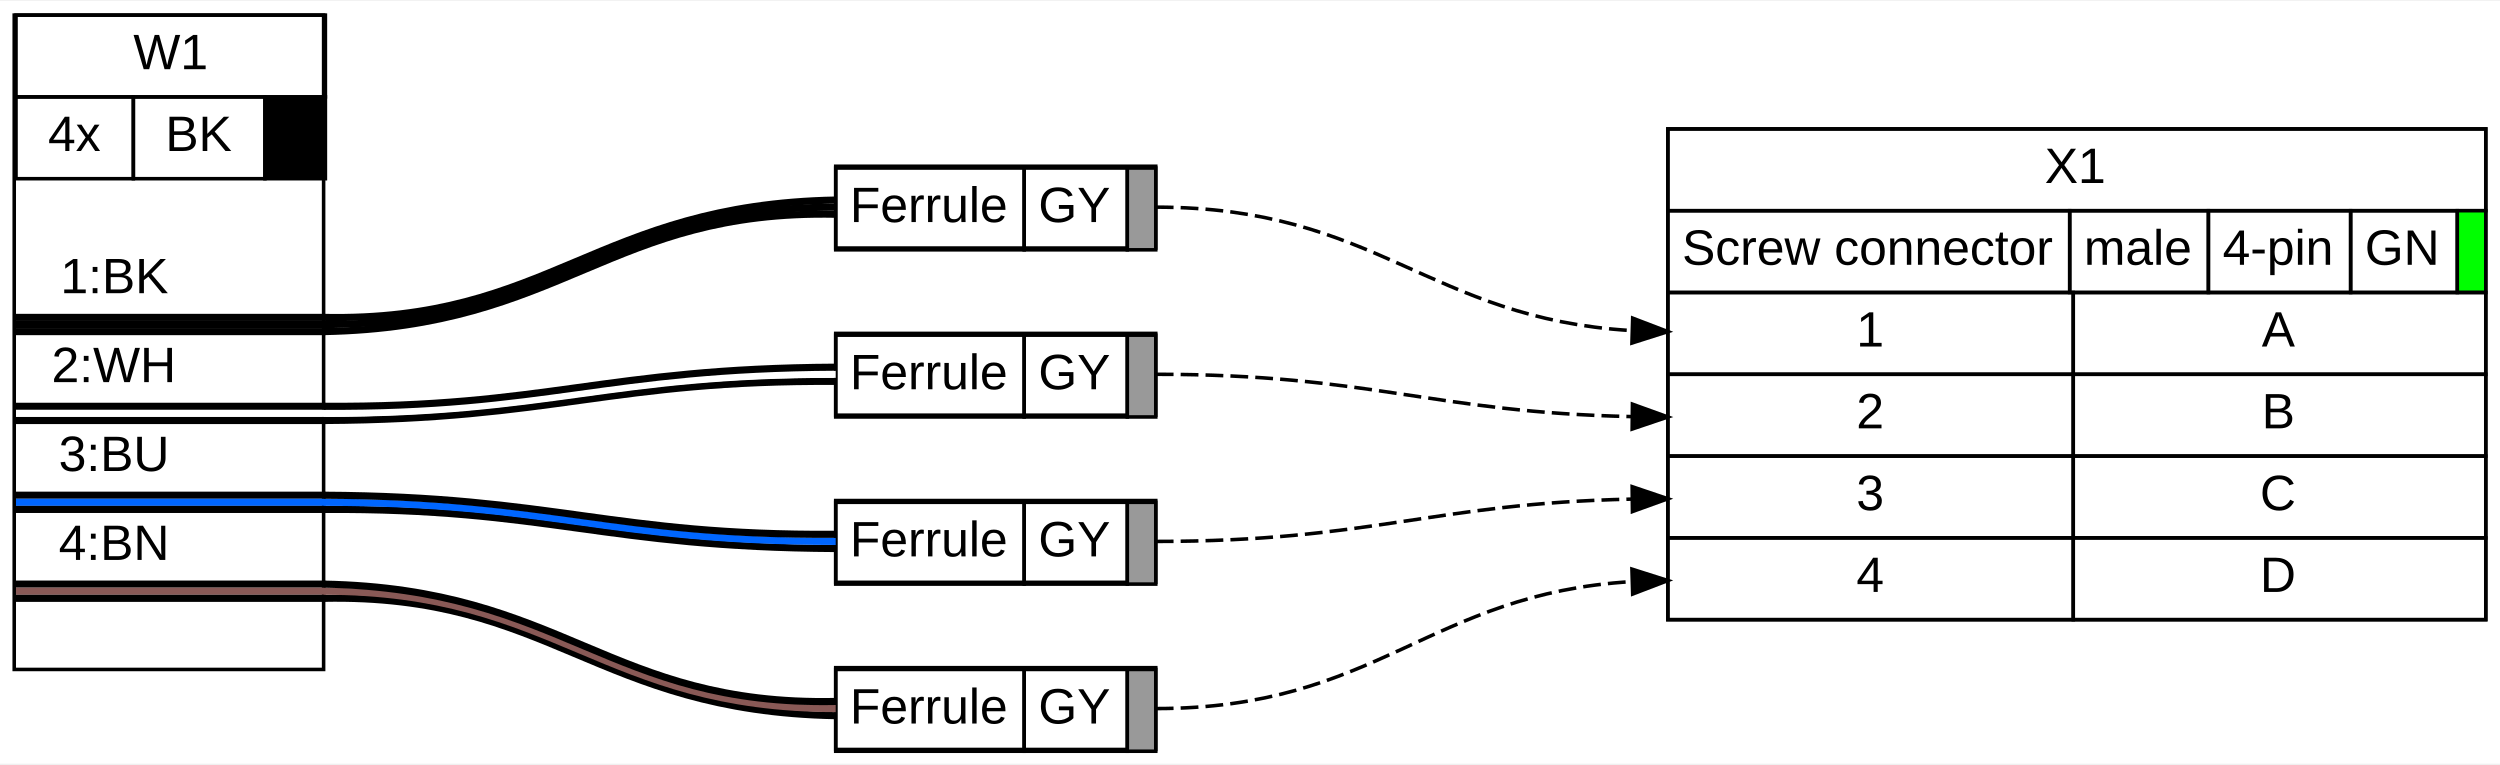
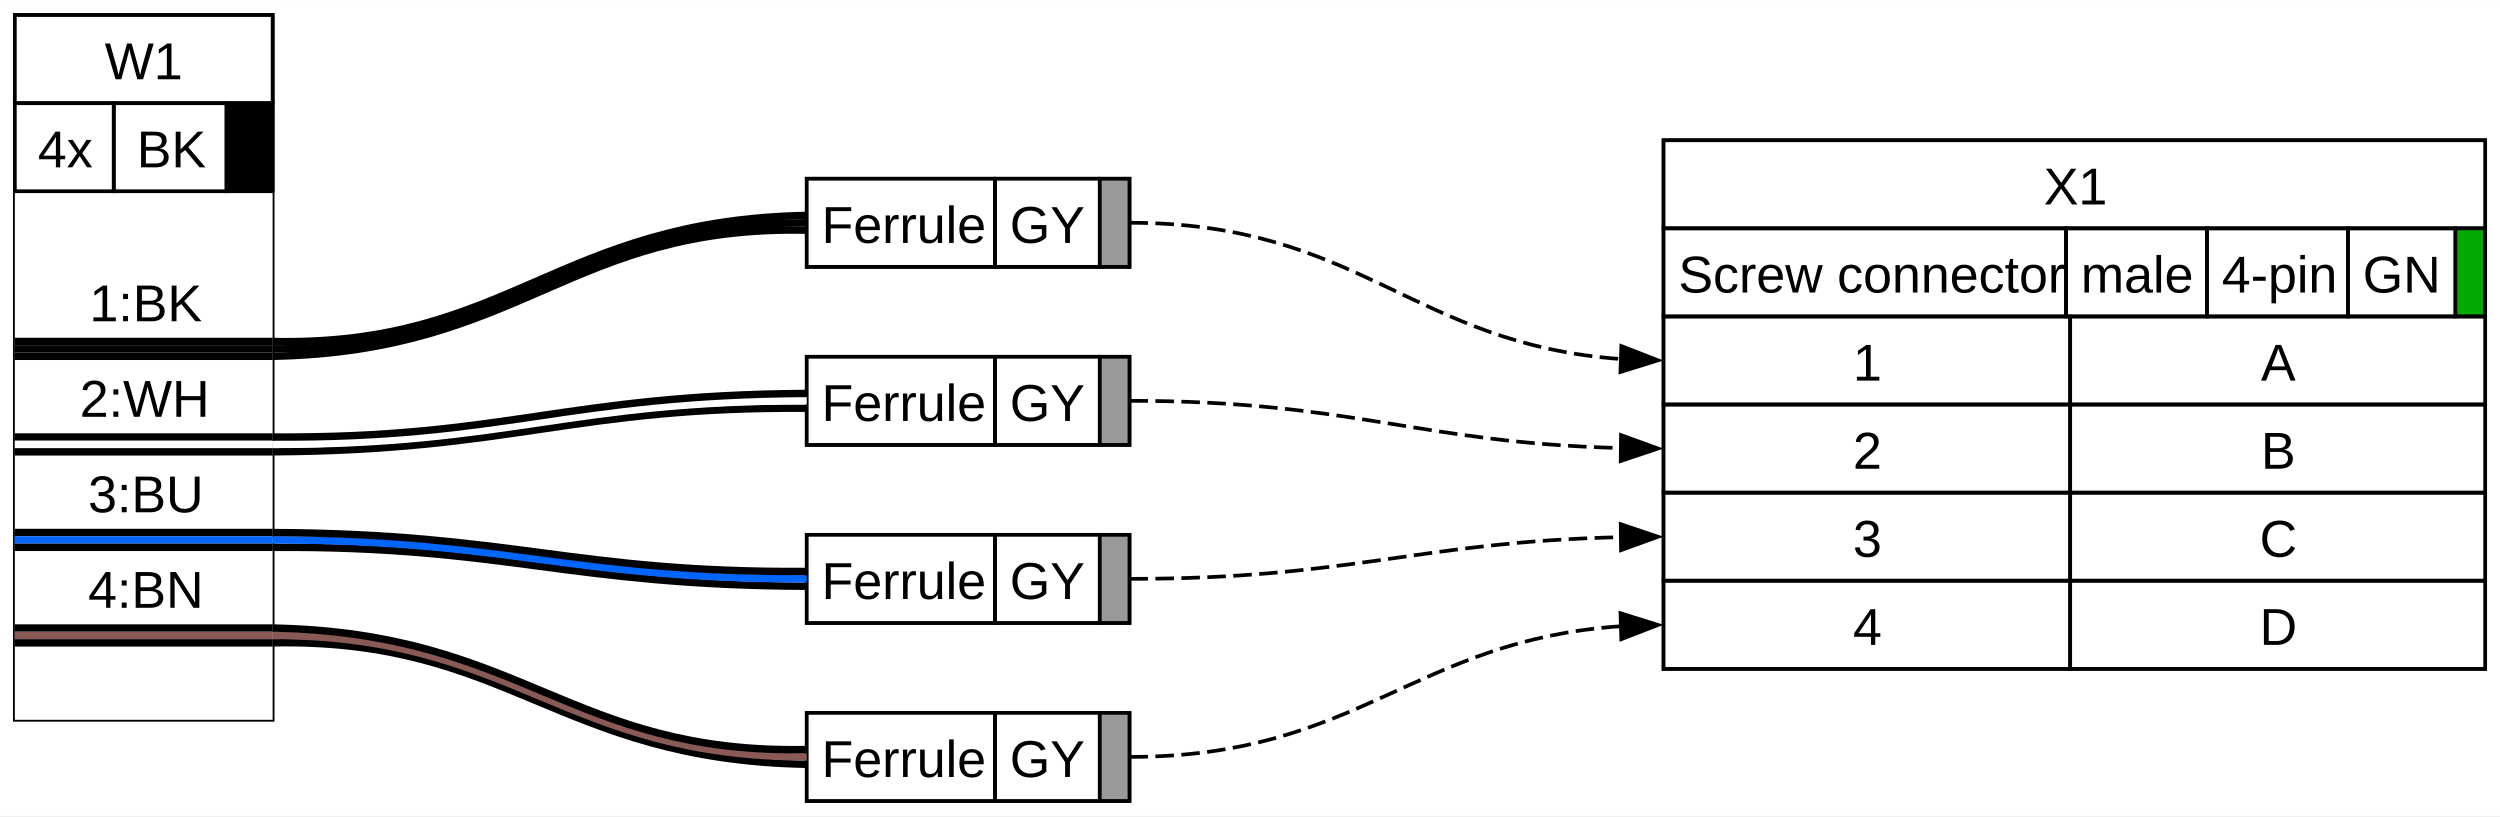
- <svg xmlns="http://www.w3.org/2000/svg" width="703pt" height="215pt" viewBox="0.00 0.00 703.00 214.50">
-   <g id="graph0" class="graph" transform="scale(1 1) rotate(0) translate(4 210.5)">
-     <polygon fill="#ffffff" stroke="transparent" points="-4,4 -4,-210.5 699,-210.5 699,4 -4,4" />
+ <svg xmlns="http://www.w3.org/2000/svg" width="674pt" height="220pt" viewBox="0.00 0.00 674.00 219.88">
+   <g id="graph0" class="graph" transform="scale(1 1) rotate(0) translate(4 215.88)">
+     <polygon fill="#ffffff" stroke="none" points="-4,4 -4,-215.88 670,-215.88 670,4 -4,4" />
    <g id="node1" class="node">
-       <polygon fill="#ffffff" stroke="black" points="321,-164 231,-164 231,-141 321,-141 321,-164" />
-       <polygon fill="none" stroke="black" points="231,-140.5 231,-163.5 284,-163.5 284,-140.5 231,-140.5" />
-       <text text-anchor="start" x="235" y="-148.3" font-family="arial" font-size="14.00">Ferrule</text>
-       <polygon fill="none" stroke="black" points="284,-140.5 284,-163.5 313,-163.5 313,-140.5 284,-140.5" />
-       <text text-anchor="start" x="288" y="-148.3" font-family="arial" font-size="14.00">GY</text>
-       <polygon fill="#999999" stroke="transparent" points="313,-140.5 313,-163.5 321,-163.5 321,-140.5 313,-140.5" />
-       <polygon fill="none" stroke="black" points="313,-140.5 313,-163.5 321,-163.5 321,-140.5 313,-140.5" />
+       <polygon fill="#ffffff" stroke="black" points="300.5,-167.75 213.5,-167.75 213.5,-144 300.5,-144 300.5,-167.75" />
+       <polygon fill="#ffffff" stroke="none" points="213.5,-144 213.5,-167.75 300.5,-167.75 300.5,-144 213.5,-144" />
+       <polygon fill="none" stroke="black" points="213.5,-144 213.5,-167.75 264.25,-167.75 264.25,-144 213.5,-144" />
+       <text text-anchor="start" x="217.5" y="-150.45" font-family="arial" font-size="14.00">Ferrule</text>
+       <polygon fill="none" stroke="black" points="264.25,-144 264.25,-167.75 292.5,-167.75 292.5,-144 264.25,-144" />
+       <text text-anchor="start" x="268.25" y="-150.45" font-family="arial" font-size="14.00">GY</text>
+       <polygon fill="#999999" stroke="none" points="292.5,-144 292.5,-167.75 300.5,-167.75 300.5,-144 292.5,-144" />
+       <polygon fill="none" stroke="black" points="292.5,-144 292.5,-167.75 300.5,-167.75 300.5,-144 292.5,-144" />
    </g>
    <g id="node5" class="node">
-       <polygon fill="#ffffff" stroke="black" points="695,-174.5 465,-174.5 465,-36.5 695,-36.5 695,-174.5" />
-       <polygon fill="none" stroke="black" points="465,-151.5 465,-174.5 695,-174.5 695,-151.5 465,-151.5" />
-       <text text-anchor="start" x="571" y="-159.3" font-family="arial" font-size="14.00">X1</text>
-       <polygon fill="none" stroke="black" points="465,-128.5 465,-151.5 578,-151.5 578,-128.5 465,-128.5" />
-       <text text-anchor="start" x="469" y="-136.3" font-family="arial" font-size="14.00">Screw connector</text>
-       <polygon fill="none" stroke="black" points="578,-128.5 578,-151.5 617,-151.5 617,-128.5 578,-128.5" />
-       <text text-anchor="start" x="582" y="-136.3" font-family="arial" font-size="14.00">male</text>
-       <polygon fill="none" stroke="black" points="617,-128.5 617,-151.5 657,-151.5 657,-128.5 617,-128.5" />
-       <text text-anchor="start" x="621" y="-136.3" font-family="arial" font-size="14.00">4-pin</text>
-       <polygon fill="none" stroke="black" points="657,-128.5 657,-151.5 687,-151.5 687,-128.5 657,-128.5" />
-       <text text-anchor="start" x="661" y="-136.3" font-family="arial" font-size="14.00">GN</text>
-       <polygon fill="#00ff00" stroke="transparent" points="687,-128.5 687,-151.5 695,-151.5 695,-128.5 687,-128.5" />
-       <polygon fill="none" stroke="black" points="687,-128.5 687,-151.5 695,-151.5 695,-128.5 687,-128.5" />
-       <polygon fill="none" stroke="black" points="465,-105.5 465,-128.5 579,-128.5 579,-105.5 465,-105.5" />
-       <text text-anchor="start" x="518" y="-113.3" font-family="arial" font-size="14.00">1</text>
-       <polygon fill="none" stroke="black" points="579,-105.5 579,-128.5 695,-128.5 695,-105.5 579,-105.5" />
-       <text text-anchor="start" x="632" y="-113.3" font-family="arial" font-size="14.00">A</text>
-       <polygon fill="none" stroke="black" points="465,-82.5 465,-105.5 579,-105.5 579,-82.5 465,-82.5" />
-       <text text-anchor="start" x="518" y="-90.3" font-family="arial" font-size="14.00">2</text>
-       <polygon fill="none" stroke="black" points="579,-82.5 579,-105.5 695,-105.5 695,-82.5 579,-82.5" />
-       <text text-anchor="start" x="632" y="-90.3" font-family="arial" font-size="14.00">B</text>
-       <polygon fill="none" stroke="black" points="465,-59.5 465,-82.5 579,-82.5 579,-59.5 465,-59.5" />
-       <text text-anchor="start" x="518" y="-67.3" font-family="arial" font-size="14.00">3</text>
-       <polygon fill="none" stroke="black" points="579,-59.5 579,-82.5 695,-82.5 695,-59.5 579,-59.5" />
-       <text text-anchor="start" x="631.5" y="-67.3" font-family="arial" font-size="14.00">C</text>
-       <polygon fill="none" stroke="black" points="465,-36.5 465,-59.5 579,-59.5 579,-36.5 465,-36.5" />
-       <text text-anchor="start" x="518" y="-44.3" font-family="arial" font-size="14.00">4</text>
-       <polygon fill="none" stroke="black" points="579,-36.5 579,-59.5 695,-59.5 695,-36.5 579,-36.5" />
-       <text text-anchor="start" x="631.5" y="-44.3" font-family="arial" font-size="14.00">D</text>
+       <polygon fill="#ffffff" stroke="black" points="666,-178.12 444.5,-178.12 444.5,-35.62 666,-35.62 666,-178.12" />
+       <polygon fill="#ffffff" stroke="none" points="444.5,-35.62 444.5,-178.12 666,-178.12 666,-35.62 444.5,-35.62" />
+       <polygon fill="none" stroke="black" points="444.5,-154.38 444.5,-178.12 666,-178.12 666,-154.38 444.5,-154.38" />
+       <text text-anchor="start" x="547" y="-160.82" font-family="arial" font-size="14.00">X1</text>
+       <polygon fill="none" stroke="black" points="444.5,-130.62 444.5,-154.38 553,-154.38 553,-130.62 444.5,-130.62" />
+       <text text-anchor="start" x="448.5" y="-137.07" font-family="arial" font-size="14.00">Screw connector</text>
+       <polygon fill="none" stroke="black" points="553,-130.62 553,-154.38 591,-154.38 591,-130.62 553,-130.62" />
+       <text text-anchor="start" x="557" y="-137.07" font-family="arial" font-size="14.00">male</text>
+       <polygon fill="none" stroke="black" points="591,-130.62 591,-154.38 629,-154.38 629,-130.62 591,-130.62" />
+       <text text-anchor="start" x="595" y="-137.07" font-family="arial" font-size="14.00">4-pin</text>
+       <polygon fill="none" stroke="black" points="629,-130.62 629,-154.38 658,-154.38 658,-130.62 629,-130.62" />
+       <text text-anchor="start" x="633" y="-137.07" font-family="arial" font-size="14.00">GN</text>
+       <polygon fill="#00aa00" stroke="none" points="658,-130.62 658,-154.38 666,-154.38 666,-130.62 658,-130.62" />
+       <polygon fill="none" stroke="black" points="658,-130.62 658,-154.38 666,-154.38 666,-130.62 658,-130.62" />
+       <polygon fill="none" stroke="black" points="444.5,-106.88 444.5,-130.62 554.12,-130.62 554.12,-106.88 444.5,-106.88" />
+       <text text-anchor="start" x="495.56" y="-113.33" font-family="arial" font-size="14.00">1</text>
+       <polygon fill="none" stroke="black" points="554.12,-106.88 554.12,-130.62 666,-130.62 666,-106.88 554.12,-106.88" />
+       <text text-anchor="start" x="605.56" y="-113.33" font-family="arial" font-size="14.00">A</text>
+       <polygon fill="none" stroke="black" points="444.5,-83.12 444.5,-106.88 554.12,-106.88 554.12,-83.12 444.5,-83.12" />
+       <text text-anchor="start" x="495.56" y="-89.58" font-family="arial" font-size="14.00">2</text>
+       <polygon fill="none" stroke="black" points="554.12,-83.12 554.12,-106.88 666,-106.88 666,-83.12 554.12,-83.12" />
+       <text text-anchor="start" x="605.56" y="-89.58" font-family="arial" font-size="14.00">B</text>
+       <polygon fill="none" stroke="black" points="444.5,-59.38 444.5,-83.12 554.12,-83.12 554.12,-59.38 444.5,-59.38" />
+       <text text-anchor="start" x="495.56" y="-65.83" font-family="arial" font-size="14.00">3</text>
+       <polygon fill="none" stroke="black" points="554.12,-59.38 554.12,-83.12 666,-83.12 666,-59.38 554.12,-59.38" />
+       <text text-anchor="start" x="605.19" y="-65.83" font-family="arial" font-size="14.00">C</text>
+       <polygon fill="none" stroke="black" points="444.5,-35.62 444.5,-59.38 554.12,-59.38 554.12,-35.62 444.5,-35.62" />
+       <text text-anchor="start" x="495.56" y="-42.08" font-family="arial" font-size="14.00">4</text>
+       <polygon fill="none" stroke="black" points="554.12,-35.62 554.12,-59.38 666,-59.38 666,-35.62 554.12,-35.62" />
+       <text text-anchor="start" x="605.19" y="-42.08" font-family="arial" font-size="14.00">D</text>
    </g>
    <g id="edge5" class="edge">
-       <path fill="none" stroke="#000000" stroke-dasharray="5,2" d="M321,-152.5C383.26,-152.5 397.63,-121.22 454.66,-117.8" />
-       <polygon fill="#000000" stroke="#000000" points="455.11,-121.29 465,-117.5 454.9,-114.29 455.11,-121.29" />
+       <path fill="none" stroke="#000000" stroke-dasharray="5,2" d="M300.5,-155.88C362.59,-155.88 376.78,-123.11 433.07,-119.14" />
+       <polygon fill="#000000" stroke="#000000" points="433.11,-122.64 442.99,-118.8 432.87,-115.65 433.11,-122.64" />
    </g>
    <g id="node2" class="node">
-       <polygon fill="#ffffff" stroke="black" points="321,-117 231,-117 231,-94 321,-94 321,-117" />
-       <polygon fill="none" stroke="black" points="231,-93.5 231,-116.5 284,-116.5 284,-93.5 231,-93.5" />
-       <text text-anchor="start" x="235" y="-101.3" font-family="arial" font-size="14.00">Ferrule</text>
-       <polygon fill="none" stroke="black" points="284,-93.5 284,-116.5 313,-116.5 313,-93.5 284,-93.5" />
-       <text text-anchor="start" x="288" y="-101.3" font-family="arial" font-size="14.00">GY</text>
-       <polygon fill="#999999" stroke="transparent" points="313,-93.5 313,-116.5 321,-116.5 321,-93.5 313,-93.5" />
-       <polygon fill="none" stroke="black" points="313,-93.5 313,-116.5 321,-116.5 321,-93.5 313,-93.5" />
+       <polygon fill="#ffffff" stroke="black" points="300.5,-119.75 213.5,-119.75 213.5,-96 300.5,-96 300.5,-119.75" />
+       <polygon fill="#ffffff" stroke="none" points="213.5,-96 213.5,-119.75 300.5,-119.75 300.5,-96 213.5,-96" />
+       <polygon fill="none" stroke="black" points="213.5,-96 213.5,-119.75 264.25,-119.75 264.25,-96 213.5,-96" />
+       <text text-anchor="start" x="217.5" y="-102.45" font-family="arial" font-size="14.00">Ferrule</text>
+       <polygon fill="none" stroke="black" points="264.25,-96 264.25,-119.75 292.5,-119.75 292.5,-96 264.25,-96" />
+       <text text-anchor="start" x="268.25" y="-102.45" font-family="arial" font-size="14.00">GY</text>
+       <polygon fill="#999999" stroke="none" points="292.5,-96 292.5,-119.75 300.5,-119.75 300.5,-96 292.5,-96" />
+       <polygon fill="none" stroke="black" points="292.5,-96 292.5,-119.75 300.5,-119.75 300.5,-96 292.5,-96" />
    </g>
    <g id="edge6" class="edge">
-       <path fill="none" stroke="#000000" stroke-dasharray="5,2" d="M321,-105.5C381.71,-105.5 398.93,-94.78 454.88,-93.6" />
-       <polygon fill="#000000" stroke="#000000" points="455.04,-97.1 465,-93.5 454.96,-90.1 455.04,-97.1" />
+       <path fill="none" stroke="#000000" stroke-dasharray="5,2" d="M300.5,-107.88C360.74,-107.88 378.12,-96.56 433,-95.14" />
+       <polygon fill="#000000" stroke="#000000" points="433.03,-98.64 442.99,-95.02 432.94,-91.65 433.03,-98.64" />
    </g>
    <g id="node3" class="node">
-       <polygon fill="#ffffff" stroke="black" points="321,-70 231,-70 231,-47 321,-47 321,-70" />
-       <polygon fill="none" stroke="black" points="231,-46.5 231,-69.5 284,-69.5 284,-46.5 231,-46.5" />
-       <text text-anchor="start" x="235" y="-54.3" font-family="arial" font-size="14.00">Ferrule</text>
-       <polygon fill="none" stroke="black" points="284,-46.5 284,-69.5 313,-69.5 313,-46.5 284,-46.5" />
-       <text text-anchor="start" x="288" y="-54.3" font-family="arial" font-size="14.00">GY</text>
-       <polygon fill="#999999" stroke="transparent" points="313,-46.5 313,-69.5 321,-69.5 321,-46.5 313,-46.5" />
-       <polygon fill="none" stroke="black" points="313,-46.5 313,-69.5 321,-69.5 321,-46.5 313,-46.5" />
+       <polygon fill="#ffffff" stroke="black" points="300.5,-71.75 213.5,-71.75 213.5,-48 300.5,-48 300.5,-71.75" />
+       <polygon fill="#ffffff" stroke="none" points="213.5,-48 213.5,-71.75 300.5,-71.75 300.5,-48 213.5,-48" />
+       <polygon fill="none" stroke="black" points="213.5,-48 213.5,-71.75 264.25,-71.75 264.25,-48 213.5,-48" />
+       <text text-anchor="start" x="217.5" y="-54.45" font-family="arial" font-size="14.00">Ferrule</text>
+       <polygon fill="none" stroke="black" points="264.25,-48 264.25,-71.75 292.5,-71.75 292.5,-48 264.25,-48" />
+       <text text-anchor="start" x="268.25" y="-54.45" font-family="arial" font-size="14.00">GY</text>
+       <polygon fill="#999999" stroke="none" points="292.5,-48 292.5,-71.75 300.5,-71.75 300.5,-48 292.5,-48" />
+       <polygon fill="none" stroke="black" points="292.5,-48 292.5,-71.75 300.5,-71.75 300.5,-48 292.5,-48" />
    </g>
    <g id="edge7" class="edge">
-       <path fill="none" stroke="#000000" stroke-dasharray="5,2" d="M321,-58.5C381.71,-58.5 398.93,-69.22 454.88,-70.4" />
-       <polygon fill="#000000" stroke="#000000" points="454.96,-73.9 465,-70.5 455.04,-66.9 454.96,-73.9" />
+       <path fill="none" stroke="#000000" stroke-dasharray="5,2" d="M300.5,-59.88C360.69,-59.88 378.16,-69.87 433.01,-71.12" />
+       <polygon fill="#000000" stroke="#000000" points="432.95,-74.62 442.99,-71.23 433.03,-67.62 432.95,-74.62" />
    </g>
    <g id="node4" class="node">
-       <polygon fill="#ffffff" stroke="black" points="321,-23 231,-23 231,0 321,0 321,-23" />
-       <polygon fill="none" stroke="black" points="231,0.5 231,-22.5 284,-22.5 284,0.5 231,0.5" />
-       <text text-anchor="start" x="235" y="-7.3" font-family="arial" font-size="14.00">Ferrule</text>
-       <polygon fill="none" stroke="black" points="284,0.5 284,-22.5 313,-22.5 313,0.5 284,0.5" />
-       <text text-anchor="start" x="288" y="-7.3" font-family="arial" font-size="14.00">GY</text>
-       <polygon fill="#999999" stroke="transparent" points="313,0.5 313,-22.5 321,-22.5 321,0.5 313,0.5" />
-       <polygon fill="none" stroke="black" points="313,0.5 313,-22.5 321,-22.5 321,0.5 313,0.5" />
+       <polygon fill="#ffffff" stroke="black" points="300.5,-23.75 213.5,-23.75 213.5,0 300.5,0 300.5,-23.75" />
+       <polygon fill="#ffffff" stroke="none" points="213.5,0 213.5,-23.75 300.5,-23.75 300.5,0 213.5,0" />
+       <polygon fill="none" stroke="black" points="213.5,0 213.5,-23.75 264.25,-23.75 264.25,0 213.5,0" />
+       <text text-anchor="start" x="217.5" y="-6.45" font-family="arial" font-size="14.00">Ferrule</text>
+       <polygon fill="none" stroke="black" points="264.25,0 264.25,-23.75 292.5,-23.75 292.5,0 264.25,0" />
+       <text text-anchor="start" x="268.25" y="-6.45" font-family="arial" font-size="14.00">GY</text>
+       <polygon fill="#999999" stroke="none" points="292.5,0 292.5,-23.75 300.5,-23.75 300.5,0 292.5,0" />
+       <polygon fill="none" stroke="black" points="292.5,0 292.5,-23.75 300.5,-23.75 300.5,0 292.5,0" />
    </g>
    <g id="edge8" class="edge">
-       <path fill="none" stroke="#000000" stroke-dasharray="5,2" d="M321,-11.5C383.49,-11.5 397.61,-43.8 455,-47.21" />
-       <polygon fill="#000000" stroke="#000000" points="454.9,-50.71 465,-47.5 455.11,-43.71 454.9,-50.71" />
+       <path fill="none" stroke="#000000" stroke-dasharray="5,2" d="M300.5,-11.88C362.44,-11.88 376.9,-43.32 433.09,-47.12" />
+       <polygon fill="#000000" stroke="#000000" points="432.88,-50.62 442.99,-47.45 433.11,-43.62 432.88,-50.62" />
    </g>
    <g id="node6" class="node">
-       <polygon fill="#ffffff" stroke="black" points="87,-206.5 0,-206.5 0,-22.5 87,-22.5 87,-206.5" />
-       <polygon fill="none" stroke="black" points="0.5,-183.5 0.5,-206.5 87.5,-206.5 87.5,-183.5 0.5,-183.5" />
-       <text text-anchor="start" x="33.5" y="-191.3" font-family="arial" font-size="14.00">W1</text>
-       <polygon fill="none" stroke="black" points="0.5,-160.5 0.5,-183.5 33.5,-183.5 33.5,-160.5 0.5,-160.5" />
-       <text text-anchor="start" x="9.5" y="-168.3" font-family="arial" font-size="14.00">4x</text>
-       <polygon fill="none" stroke="black" points="33.5,-160.5 33.5,-183.5 70.5,-183.5 70.5,-160.5 33.5,-160.5" />
-       <text text-anchor="start" x="42.5" y="-168.3" font-family="arial" font-size="14.00">BK</text>
-       <polygon fill="#000000" stroke="transparent" points="70.5,-160.5 70.5,-183.5 87.5,-183.5 87.5,-160.5 70.5,-160.5" />
-       <polygon fill="none" stroke="black" points="70.5,-160.5 70.5,-183.5 87.5,-183.5 87.5,-160.5 70.5,-160.5" />
-       <text text-anchor="start" x="2.5" y="-147.3" font-family="arial" font-size="14.00"> </text>
-       <text text-anchor="start" x="13" y="-128.3" font-family="arial" font-size="14.00">     1:BK    </text>
-       <polygon fill="#000000" stroke="transparent" points="0.5,-120.5 0.5,-122.5 87.5,-122.5 87.5,-120.5 0.5,-120.5" />
-       <polygon fill="#000000" stroke="transparent" points="0.5,-118.5 0.5,-120.5 87.5,-120.5 87.5,-118.5 0.5,-118.5" />
-       <polygon fill="#000000" stroke="transparent" points="0.5,-116.5 0.5,-118.5 87.5,-118.5 87.5,-116.5 0.5,-116.5" />
-       <text text-anchor="start" x="10.5" y="-103.3" font-family="arial" font-size="14.00">     2:WH    </text>
-       <polygon fill="#000000" stroke="transparent" points="0.5,-95.5 0.5,-97.5 87.5,-97.5 87.5,-95.5 0.5,-95.5" />
-       <polygon fill="#ffffff" stroke="transparent" points="0.5,-93.5 0.5,-95.5 87.5,-95.5 87.5,-93.5 0.5,-93.5" />
-       <polygon fill="#000000" stroke="transparent" points="0.5,-91.5 0.5,-93.5 87.5,-93.5 87.5,-91.5 0.5,-91.5" />
-       <text text-anchor="start" x="12.5" y="-78.3" font-family="arial" font-size="14.00">     3:BU    </text>
-       <polygon fill="#000000" stroke="transparent" points="0.5,-70.5 0.5,-72.5 87.5,-72.5 87.5,-70.5 0.5,-70.5" />
-       <polygon fill="#0066ff" stroke="transparent" points="0.5,-68.5 0.5,-70.5 87.5,-70.5 87.5,-68.5 0.5,-68.5" />
-       <polygon fill="#000000" stroke="transparent" points="0.5,-66.5 0.5,-68.5 87.5,-68.5 87.5,-66.5 0.5,-66.5" />
-       <text text-anchor="start" x="12.5" y="-53.3" font-family="arial" font-size="14.00">     4:BN    </text>
-       <polygon fill="#000000" stroke="transparent" points="0.5,-45.5 0.5,-47.5 87.5,-47.5 87.5,-45.5 0.5,-45.5" />
-       <polygon fill="#895956" stroke="transparent" points="0.5,-43.5 0.5,-45.5 87.5,-45.5 87.5,-43.5 0.5,-43.5" />
-       <polygon fill="#000000" stroke="transparent" points="0.5,-41.5 0.5,-43.5 87.5,-43.5 87.5,-41.5 0.5,-41.5" />
-       <text text-anchor="start" x="2.5" y="-28.3" font-family="arial" font-size="14.00"> </text>
+       <polygon fill="#ffffff" stroke="black" points="69.5,-211.88 0,-211.88 0,-21.88 69.5,-21.88 69.5,-211.88" />
+       <polygon fill="#ffffff" stroke="none" points="0,-21.88 0,-211.88 69.5,-211.88 69.5,-21.88 0,-21.88" />
+       <polygon fill="none" stroke="black" points="0,-188.12 0,-211.88 69.5,-211.88 69.5,-188.12 0,-188.12" />
+       <text text-anchor="start" x="24.25" y="-194.57" font-family="arial" font-size="14.00">W1</text>
+       <polygon fill="none" stroke="black" points="0,-164.38 0,-188.12 26.67,-188.12 26.67,-164.38 0,-164.38" />
+       <text text-anchor="start" x="6.21" y="-170.82" font-family="arial" font-size="14.00">4x</text>
+       <polygon fill="none" stroke="black" points="26.67,-164.38 26.67,-188.12 57.08,-188.12 57.08,-164.38 26.67,-164.38" />
+       <text text-anchor="start" x="32.88" y="-170.82" font-family="arial" font-size="14.00">BK</text>
+       <polygon fill="#000000" stroke="none" points="57.08,-164.38 57.08,-188.12 69.5,-188.12 69.5,-164.38 57.08,-164.38" />
+       <polygon fill="none" stroke="black" points="57.08,-164.38 57.08,-188.12 69.5,-188.12 69.5,-164.38 57.08,-164.38" />
+       <text text-anchor="start" x="2" y="-149.07" font-family="arial" font-size="14.00"> </text>
+       <text text-anchor="start" x="2" y="-129.32" font-family="arial" font-size="14.00"> </text>
+       <text text-anchor="start" x="9.75" y="-129.32" font-family="arial" font-size="14.00"> </text>
+       <text text-anchor="start" x="20.12" y="-129.32" font-family="arial" font-size="14.00">1:BK</text>
+       <text text-anchor="start" x="56" y="-129.32" font-family="arial" font-size="14.00"> </text>
+       <text text-anchor="start" x="63.75" y="-129.32" font-family="arial" font-size="14.00"> </text>
+       <polygon fill="#000000" stroke="none" points="0,-122.88 0,-124.88 69.5,-124.88 69.5,-122.88 0,-122.88" />
+       <polygon fill="#000000" stroke="none" points="0,-120.88 0,-122.88 69.5,-122.88 69.5,-120.88 0,-120.88" />
+       <polygon fill="#000000" stroke="none" points="0,-118.88 0,-120.88 69.5,-120.88 69.5,-118.88 0,-118.88" />
+       <text text-anchor="start" x="2" y="-103.58" font-family="arial" font-size="14.00"> </text>
+       <text text-anchor="start" x="9.75" y="-103.58" font-family="arial" font-size="14.00"> </text>
+       <text text-anchor="start" x="17.5" y="-103.58" font-family="arial" font-size="14.00">2:WH</text>
+       <text text-anchor="start" x="56" y="-103.58" font-family="arial" font-size="14.00"> </text>
+       <text text-anchor="start" x="63.75" y="-103.58" font-family="arial" font-size="14.00"> </text>
+       <polygon fill="#000000" stroke="none" points="0,-97.12 0,-99.12 69.5,-99.12 69.5,-97.12 0,-97.12" />
+       <polygon fill="#ffffff" stroke="none" points="0,-95.12 0,-97.12 69.5,-97.12 69.5,-95.12 0,-95.12" />
+       <polygon fill="#000000" stroke="none" points="0,-93.12 0,-95.12 69.5,-95.12 69.5,-93.12 0,-93.12" />
+       <text text-anchor="start" x="2" y="-77.83" font-family="arial" font-size="14.00"> </text>
+       <text text-anchor="start" x="9.75" y="-77.83" font-family="arial" font-size="14.00"> </text>
+       <text text-anchor="start" x="19.75" y="-77.83" font-family="arial" font-size="14.00">3:BU</text>
+       <text text-anchor="start" x="56" y="-77.83" font-family="arial" font-size="14.00"> </text>
+       <text text-anchor="start" x="63.75" y="-77.83" font-family="arial" font-size="14.00"> </text>
+       <polygon fill="#000000" stroke="none" points="0,-71.38 0,-73.38 69.5,-73.38 69.5,-71.38 0,-71.38" />
+       <polygon fill="#0066ff" stroke="none" points="0,-69.38 0,-71.38 69.5,-71.38 69.5,-69.38 0,-69.38" />
+       <polygon fill="#000000" stroke="none" points="0,-67.38 0,-69.38 69.5,-69.38 69.5,-67.38 0,-67.38" />
+       <text text-anchor="start" x="2" y="-52.08" font-family="arial" font-size="14.00"> </text>
+       <text text-anchor="start" x="9.75" y="-52.08" font-family="arial" font-size="14.00"> </text>
+       <text text-anchor="start" x="19.75" y="-52.08" font-family="arial" font-size="14.00">4:BN</text>
+       <text text-anchor="start" x="56" y="-52.08" font-family="arial" font-size="14.00"> </text>
+       <text text-anchor="start" x="63.75" y="-52.08" font-family="arial" font-size="14.00"> </text>
+       <polygon fill="#000000" stroke="none" points="0,-45.62 0,-47.62 69.5,-47.62 69.5,-45.62 0,-45.62" />
+       <polygon fill="#895956" stroke="none" points="0,-43.62 0,-45.62 69.5,-45.62 69.5,-43.62 0,-43.62" />
+       <polygon fill="#000000" stroke="none" points="0,-41.62 0,-43.62 69.5,-43.62 69.5,-41.62 0,-41.62" />
+       <text text-anchor="start" x="2" y="-26.32" font-family="arial" font-size="14.00"> </text>
    </g>
    <g id="edge1" class="edge">
-       <path fill="none" stroke="#000000" stroke-width="2" d="M87,-117.5C154.53,-118.78 167.21,-151.78 231,-150.5" />
-       <path fill="none" stroke="#000000" stroke-width="2" d="M87,-119.5C152.66,-119.5 165.34,-152.5 231,-152.5" />
-       <path fill="none" stroke="#000000" stroke-width="2" d="M87,-121.5C150.79,-120.22 163.47,-153.22 231,-154.5" />
+       <path fill="none" stroke="#000000" stroke-width="2" d="M69.5,-119.88C137.14,-121.19 149.62,-155.19 213.5,-153.88" />
+       <path fill="none" stroke="#000000" stroke-width="2" d="M69.5,-121.88C135.26,-121.88 147.74,-155.87 213.5,-155.87" />
+       <path fill="none" stroke="#000000" stroke-width="2" d="M69.5,-123.87C133.38,-122.56 145.86,-156.56 213.5,-157.87" />
    </g>
    <g id="edge2" class="edge">
-       <path fill="none" stroke="#000000" stroke-width="2" d="M87,-92.5C152.34,-92.86 167.96,-103.86 231,-103.5" />
-       <path fill="none" stroke="#ffffff" stroke-width="2" d="M87,-94.5C151.19,-94.5 166.81,-105.5 231,-105.5" />
-       <path fill="none" stroke="#000000" stroke-width="2" d="M87,-96.5C150.04,-96.14 165.66,-107.14 231,-107.5" />
+       <path fill="none" stroke="#000000" stroke-width="2" d="M69.5,-94.13C134.92,-94.53 150.49,-106.28 213.5,-105.88" />
+       <path fill="none" stroke="#ffffff" stroke-width="2" d="M69.5,-96.12C133.71,-96.12 149.29,-107.88 213.5,-107.88" />
+       <path fill="none" stroke="#000000" stroke-width="2" d="M69.5,-98.12C132.51,-97.72 148.08,-109.47 213.5,-109.87" />
    </g>
    <g id="edge3" class="edge">
-       <path fill="none" stroke="#000000" stroke-width="2" d="M87,-67.5C150.04,-67.86 165.66,-56.86 231,-56.5" />
-       <path fill="none" stroke="#0066ff" stroke-width="2" d="M87,-69.5C151.19,-69.5 166.81,-58.5 231,-58.5" />
-       <path fill="none" stroke="#000000" stroke-width="2" d="M87,-71.5C152.34,-71.14 167.96,-60.14 231,-60.5" />
+       <path fill="none" stroke="#000000" stroke-width="2" d="M69.5,-68.38C132.56,-68.71 148.22,-58.21 213.5,-57.88" />
+       <path fill="none" stroke="#0066ff" stroke-width="2" d="M69.5,-70.38C133.67,-70.38 149.33,-59.88 213.5,-59.88" />
+       <path fill="none" stroke="#000000" stroke-width="2" d="M69.5,-72.37C134.78,-72.04 150.44,-61.54 213.5,-61.87" />
    </g>
    <g id="edge4" class="edge">
-       <path fill="none" stroke="#000000" stroke-width="2" d="M87,-42.5C150.79,-43.78 163.47,-10.78 231,-9.5" />
-       <path fill="none" stroke="#895956" stroke-width="2" d="M87,-44.5C152.66,-44.5 165.34,-11.5 231,-11.5" />
-       <path fill="none" stroke="#000000" stroke-width="2" d="M87,-46.5C154.53,-45.22 167.21,-12.22 231,-13.5" />
+       <path fill="none" stroke="#000000" stroke-width="2" d="M69.5,-42.63C133.27,-43.9 146,-11.15 213.5,-9.88" />
+       <path fill="none" stroke="#895956" stroke-width="2" d="M69.5,-44.62C135.13,-44.63 147.87,-11.88 213.5,-11.88" />
+       <path fill="none" stroke="#000000" stroke-width="2" d="M69.5,-46.62C137,-45.35 149.73,-12.6 213.5,-13.87" />
    </g>
  </g>
</svg>
